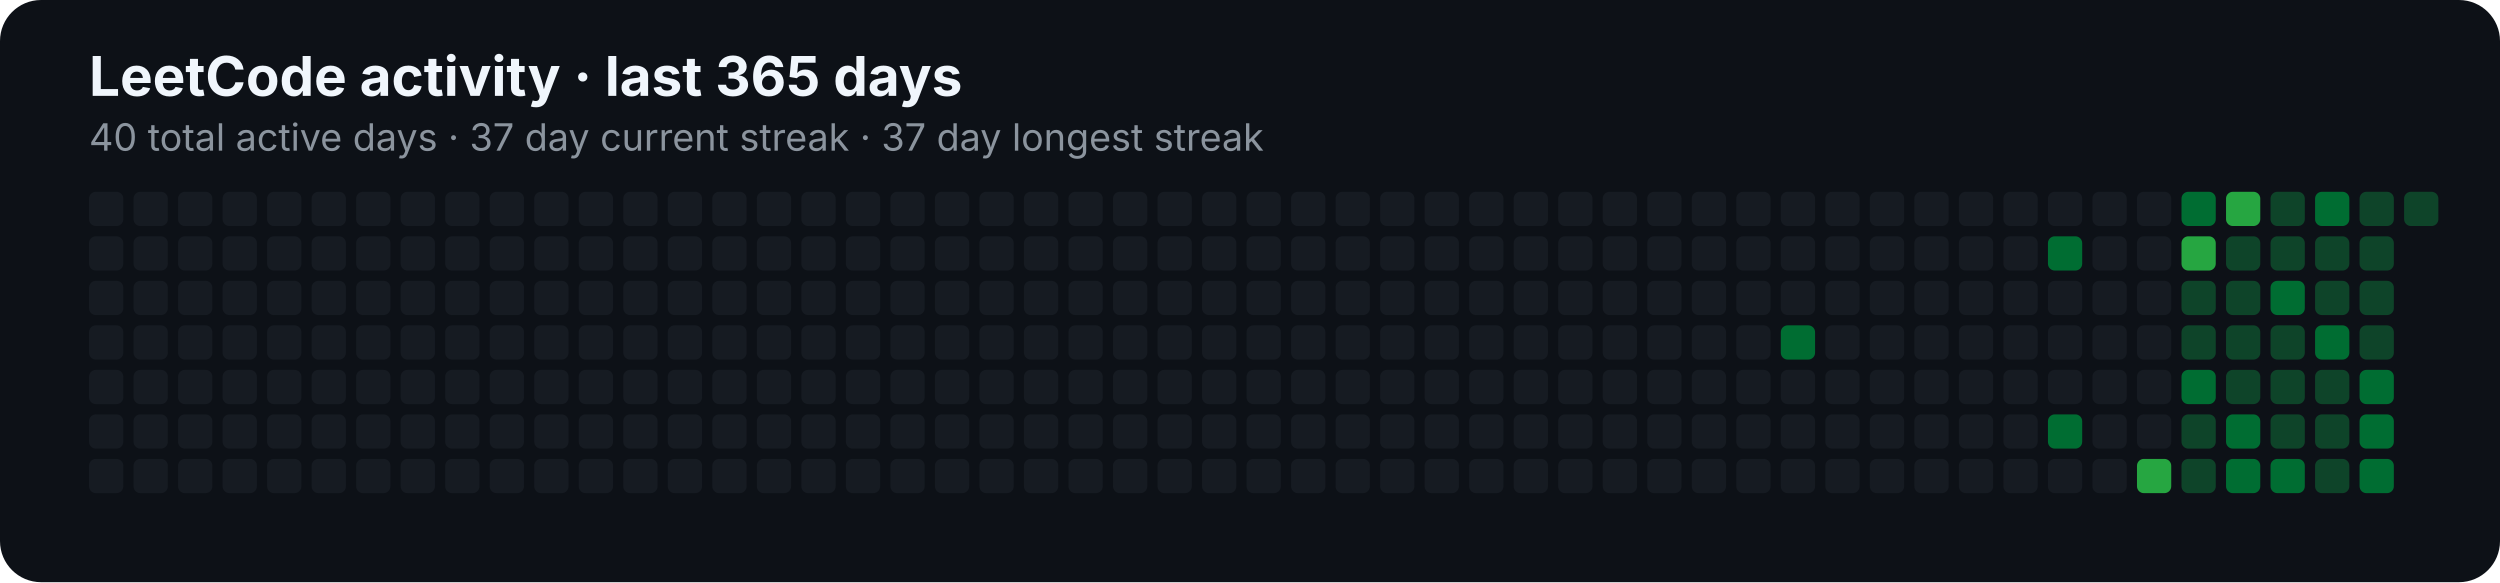
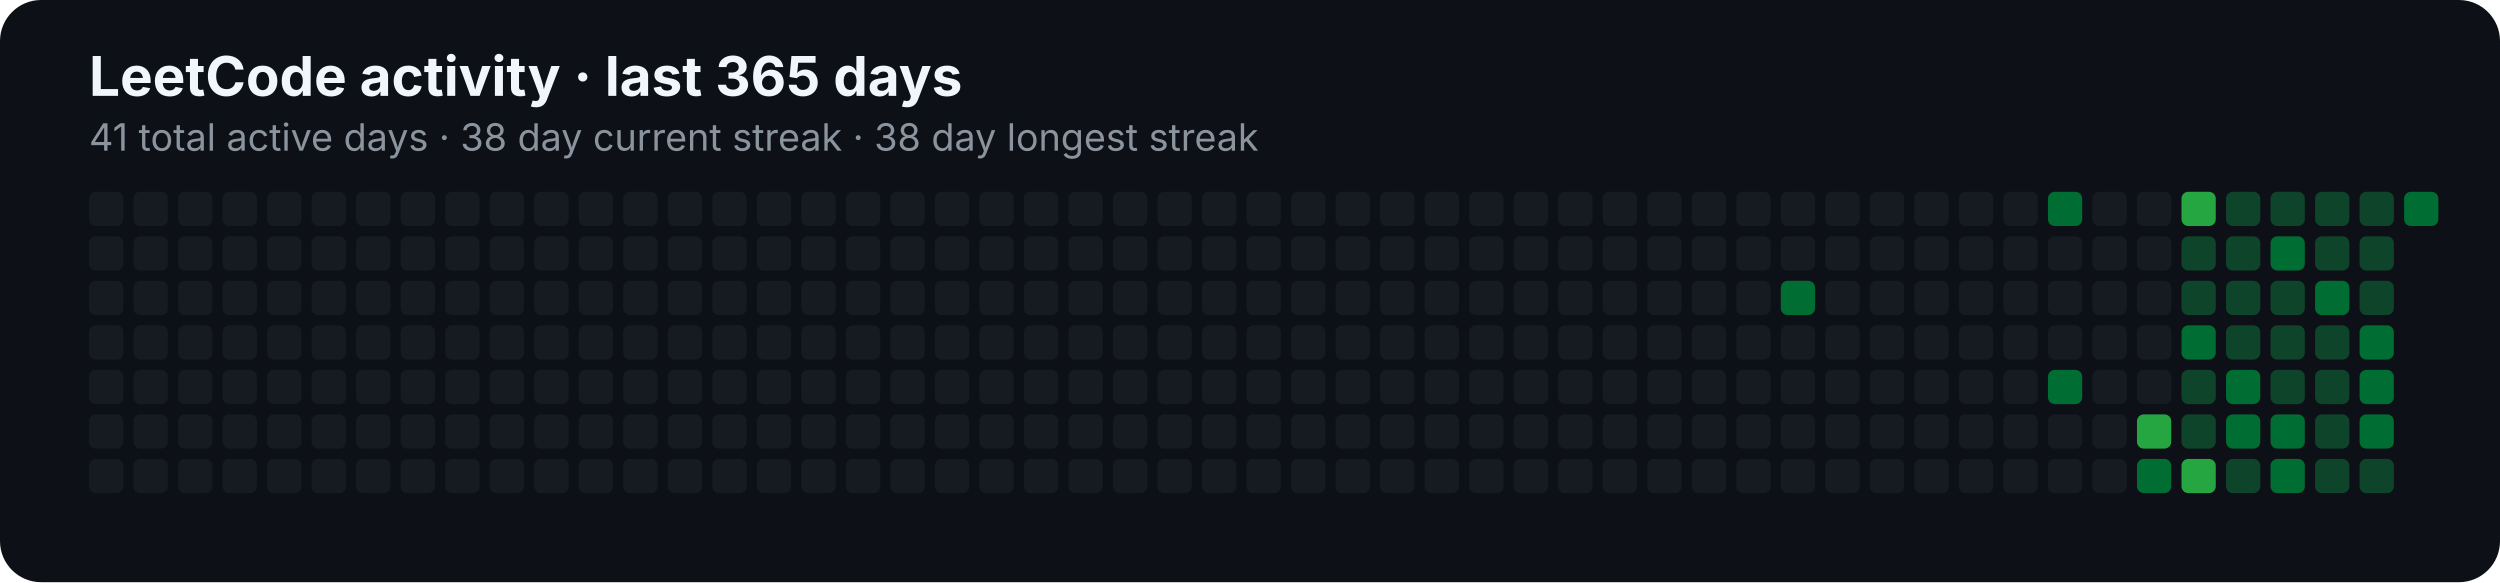
<svg xmlns="http://www.w3.org/2000/svg" width="730" height="170" role="img" aria-label="LeetCode activity over the last 365 days">
  <rect width="100%" height="100%" rx="12" fill="#0d1117" />
  <style>text{font-family:-apple-system,BlinkMacSystemFont,Segoe UI,sans-serif;fill:#8b949e}.h{font-size:16px;font-weight:650;fill:#f0f6fc}.s{font-size:11px}</style>
  <text x="26" y="28" class="h">LeetCode activity · last 365 days</text>
-   <text x="26" y="44" class="s">40 total active days · 37 day current streak · 37 day longest streak</text>
+   <text x="26" y="44" class="s">41 total active days · 38 day current streak · 38 day longest streak</text>
  <rect x="26" y="56" width="10" height="10" rx="2" fill="#161b22" />
  <rect x="26" y="69" width="10" height="10" rx="2" fill="#161b22" />
  <rect x="26" y="82" width="10" height="10" rx="2" fill="#161b22" />
  <rect x="26" y="95" width="10" height="10" rx="2" fill="#161b22" />
  <rect x="26" y="108" width="10" height="10" rx="2" fill="#161b22" />
  <rect x="26" y="121" width="10" height="10" rx="2" fill="#161b22" />
  <rect x="26" y="134" width="10" height="10" rx="2" fill="#161b22" />
  <rect x="39" y="56" width="10" height="10" rx="2" fill="#161b22" />
  <rect x="39" y="69" width="10" height="10" rx="2" fill="#161b22" />
  <rect x="39" y="82" width="10" height="10" rx="2" fill="#161b22" />
  <rect x="39" y="95" width="10" height="10" rx="2" fill="#161b22" />
  <rect x="39" y="108" width="10" height="10" rx="2" fill="#161b22" />
  <rect x="39" y="121" width="10" height="10" rx="2" fill="#161b22" />
  <rect x="39" y="134" width="10" height="10" rx="2" fill="#161b22" />
  <rect x="52" y="56" width="10" height="10" rx="2" fill="#161b22" />
  <rect x="52" y="69" width="10" height="10" rx="2" fill="#161b22" />
  <rect x="52" y="82" width="10" height="10" rx="2" fill="#161b22" />
  <rect x="52" y="95" width="10" height="10" rx="2" fill="#161b22" />
  <rect x="52" y="108" width="10" height="10" rx="2" fill="#161b22" />
  <rect x="52" y="121" width="10" height="10" rx="2" fill="#161b22" />
  <rect x="52" y="134" width="10" height="10" rx="2" fill="#161b22" />
  <rect x="65" y="56" width="10" height="10" rx="2" fill="#161b22" />
  <rect x="65" y="69" width="10" height="10" rx="2" fill="#161b22" />
  <rect x="65" y="82" width="10" height="10" rx="2" fill="#161b22" />
  <rect x="65" y="95" width="10" height="10" rx="2" fill="#161b22" />
  <rect x="65" y="108" width="10" height="10" rx="2" fill="#161b22" />
  <rect x="65" y="121" width="10" height="10" rx="2" fill="#161b22" />
  <rect x="65" y="134" width="10" height="10" rx="2" fill="#161b22" />
  <rect x="78" y="56" width="10" height="10" rx="2" fill="#161b22" />
  <rect x="78" y="69" width="10" height="10" rx="2" fill="#161b22" />
  <rect x="78" y="82" width="10" height="10" rx="2" fill="#161b22" />
  <rect x="78" y="95" width="10" height="10" rx="2" fill="#161b22" />
  <rect x="78" y="108" width="10" height="10" rx="2" fill="#161b22" />
  <rect x="78" y="121" width="10" height="10" rx="2" fill="#161b22" />
  <rect x="78" y="134" width="10" height="10" rx="2" fill="#161b22" />
  <rect x="91" y="56" width="10" height="10" rx="2" fill="#161b22" />
  <rect x="91" y="69" width="10" height="10" rx="2" fill="#161b22" />
  <rect x="91" y="82" width="10" height="10" rx="2" fill="#161b22" />
  <rect x="91" y="95" width="10" height="10" rx="2" fill="#161b22" />
  <rect x="91" y="108" width="10" height="10" rx="2" fill="#161b22" />
  <rect x="91" y="121" width="10" height="10" rx="2" fill="#161b22" />
  <rect x="91" y="134" width="10" height="10" rx="2" fill="#161b22" />
  <rect x="104" y="56" width="10" height="10" rx="2" fill="#161b22" />
  <rect x="104" y="69" width="10" height="10" rx="2" fill="#161b22" />
  <rect x="104" y="82" width="10" height="10" rx="2" fill="#161b22" />
  <rect x="104" y="95" width="10" height="10" rx="2" fill="#161b22" />
  <rect x="104" y="108" width="10" height="10" rx="2" fill="#161b22" />
  <rect x="104" y="121" width="10" height="10" rx="2" fill="#161b22" />
  <rect x="104" y="134" width="10" height="10" rx="2" fill="#161b22" />
  <rect x="117" y="56" width="10" height="10" rx="2" fill="#161b22" />
  <rect x="117" y="69" width="10" height="10" rx="2" fill="#161b22" />
  <rect x="117" y="82" width="10" height="10" rx="2" fill="#161b22" />
  <rect x="117" y="95" width="10" height="10" rx="2" fill="#161b22" />
  <rect x="117" y="108" width="10" height="10" rx="2" fill="#161b22" />
  <rect x="117" y="121" width="10" height="10" rx="2" fill="#161b22" />
  <rect x="117" y="134" width="10" height="10" rx="2" fill="#161b22" />
  <rect x="130" y="56" width="10" height="10" rx="2" fill="#161b22" />
  <rect x="130" y="69" width="10" height="10" rx="2" fill="#161b22" />
  <rect x="130" y="82" width="10" height="10" rx="2" fill="#161b22" />
  <rect x="130" y="95" width="10" height="10" rx="2" fill="#161b22" />
  <rect x="130" y="108" width="10" height="10" rx="2" fill="#161b22" />
  <rect x="130" y="121" width="10" height="10" rx="2" fill="#161b22" />
  <rect x="130" y="134" width="10" height="10" rx="2" fill="#161b22" />
  <rect x="143" y="56" width="10" height="10" rx="2" fill="#161b22" />
  <rect x="143" y="69" width="10" height="10" rx="2" fill="#161b22" />
  <rect x="143" y="82" width="10" height="10" rx="2" fill="#161b22" />
  <rect x="143" y="95" width="10" height="10" rx="2" fill="#161b22" />
  <rect x="143" y="108" width="10" height="10" rx="2" fill="#161b22" />
  <rect x="143" y="121" width="10" height="10" rx="2" fill="#161b22" />
  <rect x="143" y="134" width="10" height="10" rx="2" fill="#161b22" />
  <rect x="156" y="56" width="10" height="10" rx="2" fill="#161b22" />
  <rect x="156" y="69" width="10" height="10" rx="2" fill="#161b22" />
  <rect x="156" y="82" width="10" height="10" rx="2" fill="#161b22" />
  <rect x="156" y="95" width="10" height="10" rx="2" fill="#161b22" />
  <rect x="156" y="108" width="10" height="10" rx="2" fill="#161b22" />
  <rect x="156" y="121" width="10" height="10" rx="2" fill="#161b22" />
  <rect x="156" y="134" width="10" height="10" rx="2" fill="#161b22" />
  <rect x="169" y="56" width="10" height="10" rx="2" fill="#161b22" />
  <rect x="169" y="69" width="10" height="10" rx="2" fill="#161b22" />
  <rect x="169" y="82" width="10" height="10" rx="2" fill="#161b22" />
  <rect x="169" y="95" width="10" height="10" rx="2" fill="#161b22" />
  <rect x="169" y="108" width="10" height="10" rx="2" fill="#161b22" />
  <rect x="169" y="121" width="10" height="10" rx="2" fill="#161b22" />
  <rect x="169" y="134" width="10" height="10" rx="2" fill="#161b22" />
  <rect x="182" y="56" width="10" height="10" rx="2" fill="#161b22" />
  <rect x="182" y="69" width="10" height="10" rx="2" fill="#161b22" />
  <rect x="182" y="82" width="10" height="10" rx="2" fill="#161b22" />
  <rect x="182" y="95" width="10" height="10" rx="2" fill="#161b22" />
  <rect x="182" y="108" width="10" height="10" rx="2" fill="#161b22" />
  <rect x="182" y="121" width="10" height="10" rx="2" fill="#161b22" />
  <rect x="182" y="134" width="10" height="10" rx="2" fill="#161b22" />
  <rect x="195" y="56" width="10" height="10" rx="2" fill="#161b22" />
  <rect x="195" y="69" width="10" height="10" rx="2" fill="#161b22" />
  <rect x="195" y="82" width="10" height="10" rx="2" fill="#161b22" />
  <rect x="195" y="95" width="10" height="10" rx="2" fill="#161b22" />
  <rect x="195" y="108" width="10" height="10" rx="2" fill="#161b22" />
  <rect x="195" y="121" width="10" height="10" rx="2" fill="#161b22" />
  <rect x="195" y="134" width="10" height="10" rx="2" fill="#161b22" />
  <rect x="208" y="56" width="10" height="10" rx="2" fill="#161b22" />
  <rect x="208" y="69" width="10" height="10" rx="2" fill="#161b22" />
  <rect x="208" y="82" width="10" height="10" rx="2" fill="#161b22" />
  <rect x="208" y="95" width="10" height="10" rx="2" fill="#161b22" />
  <rect x="208" y="108" width="10" height="10" rx="2" fill="#161b22" />
  <rect x="208" y="121" width="10" height="10" rx="2" fill="#161b22" />
  <rect x="208" y="134" width="10" height="10" rx="2" fill="#161b22" />
  <rect x="221" y="56" width="10" height="10" rx="2" fill="#161b22" />
  <rect x="221" y="69" width="10" height="10" rx="2" fill="#161b22" />
  <rect x="221" y="82" width="10" height="10" rx="2" fill="#161b22" />
  <rect x="221" y="95" width="10" height="10" rx="2" fill="#161b22" />
  <rect x="221" y="108" width="10" height="10" rx="2" fill="#161b22" />
  <rect x="221" y="121" width="10" height="10" rx="2" fill="#161b22" />
  <rect x="221" y="134" width="10" height="10" rx="2" fill="#161b22" />
  <rect x="234" y="56" width="10" height="10" rx="2" fill="#161b22" />
  <rect x="234" y="69" width="10" height="10" rx="2" fill="#161b22" />
  <rect x="234" y="82" width="10" height="10" rx="2" fill="#161b22" />
  <rect x="234" y="95" width="10" height="10" rx="2" fill="#161b22" />
  <rect x="234" y="108" width="10" height="10" rx="2" fill="#161b22" />
  <rect x="234" y="121" width="10" height="10" rx="2" fill="#161b22" />
  <rect x="234" y="134" width="10" height="10" rx="2" fill="#161b22" />
  <rect x="247" y="56" width="10" height="10" rx="2" fill="#161b22" />
  <rect x="247" y="69" width="10" height="10" rx="2" fill="#161b22" />
  <rect x="247" y="82" width="10" height="10" rx="2" fill="#161b22" />
  <rect x="247" y="95" width="10" height="10" rx="2" fill="#161b22" />
  <rect x="247" y="108" width="10" height="10" rx="2" fill="#161b22" />
  <rect x="247" y="121" width="10" height="10" rx="2" fill="#161b22" />
  <rect x="247" y="134" width="10" height="10" rx="2" fill="#161b22" />
  <rect x="260" y="56" width="10" height="10" rx="2" fill="#161b22" />
  <rect x="260" y="69" width="10" height="10" rx="2" fill="#161b22" />
  <rect x="260" y="82" width="10" height="10" rx="2" fill="#161b22" />
  <rect x="260" y="95" width="10" height="10" rx="2" fill="#161b22" />
  <rect x="260" y="108" width="10" height="10" rx="2" fill="#161b22" />
  <rect x="260" y="121" width="10" height="10" rx="2" fill="#161b22" />
  <rect x="260" y="134" width="10" height="10" rx="2" fill="#161b22" />
  <rect x="273" y="56" width="10" height="10" rx="2" fill="#161b22" />
  <rect x="273" y="69" width="10" height="10" rx="2" fill="#161b22" />
  <rect x="273" y="82" width="10" height="10" rx="2" fill="#161b22" />
  <rect x="273" y="95" width="10" height="10" rx="2" fill="#161b22" />
  <rect x="273" y="108" width="10" height="10" rx="2" fill="#161b22" />
  <rect x="273" y="121" width="10" height="10" rx="2" fill="#161b22" />
  <rect x="273" y="134" width="10" height="10" rx="2" fill="#161b22" />
  <rect x="286" y="56" width="10" height="10" rx="2" fill="#161b22" />
  <rect x="286" y="69" width="10" height="10" rx="2" fill="#161b22" />
  <rect x="286" y="82" width="10" height="10" rx="2" fill="#161b22" />
  <rect x="286" y="95" width="10" height="10" rx="2" fill="#161b22" />
  <rect x="286" y="108" width="10" height="10" rx="2" fill="#161b22" />
  <rect x="286" y="121" width="10" height="10" rx="2" fill="#161b22" />
  <rect x="286" y="134" width="10" height="10" rx="2" fill="#161b22" />
  <rect x="299" y="56" width="10" height="10" rx="2" fill="#161b22" />
  <rect x="299" y="69" width="10" height="10" rx="2" fill="#161b22" />
  <rect x="299" y="82" width="10" height="10" rx="2" fill="#161b22" />
  <rect x="299" y="95" width="10" height="10" rx="2" fill="#161b22" />
  <rect x="299" y="108" width="10" height="10" rx="2" fill="#161b22" />
  <rect x="299" y="121" width="10" height="10" rx="2" fill="#161b22" />
  <rect x="299" y="134" width="10" height="10" rx="2" fill="#161b22" />
  <rect x="312" y="56" width="10" height="10" rx="2" fill="#161b22" />
  <rect x="312" y="69" width="10" height="10" rx="2" fill="#161b22" />
  <rect x="312" y="82" width="10" height="10" rx="2" fill="#161b22" />
  <rect x="312" y="95" width="10" height="10" rx="2" fill="#161b22" />
  <rect x="312" y="108" width="10" height="10" rx="2" fill="#161b22" />
  <rect x="312" y="121" width="10" height="10" rx="2" fill="#161b22" />
  <rect x="312" y="134" width="10" height="10" rx="2" fill="#161b22" />
  <rect x="325" y="56" width="10" height="10" rx="2" fill="#161b22" />
  <rect x="325" y="69" width="10" height="10" rx="2" fill="#161b22" />
  <rect x="325" y="82" width="10" height="10" rx="2" fill="#161b22" />
  <rect x="325" y="95" width="10" height="10" rx="2" fill="#161b22" />
  <rect x="325" y="108" width="10" height="10" rx="2" fill="#161b22" />
  <rect x="325" y="121" width="10" height="10" rx="2" fill="#161b22" />
  <rect x="325" y="134" width="10" height="10" rx="2" fill="#161b22" />
  <rect x="338" y="56" width="10" height="10" rx="2" fill="#161b22" />
  <rect x="338" y="69" width="10" height="10" rx="2" fill="#161b22" />
  <rect x="338" y="82" width="10" height="10" rx="2" fill="#161b22" />
  <rect x="338" y="95" width="10" height="10" rx="2" fill="#161b22" />
  <rect x="338" y="108" width="10" height="10" rx="2" fill="#161b22" />
  <rect x="338" y="121" width="10" height="10" rx="2" fill="#161b22" />
  <rect x="338" y="134" width="10" height="10" rx="2" fill="#161b22" />
  <rect x="351" y="56" width="10" height="10" rx="2" fill="#161b22" />
  <rect x="351" y="69" width="10" height="10" rx="2" fill="#161b22" />
  <rect x="351" y="82" width="10" height="10" rx="2" fill="#161b22" />
  <rect x="351" y="95" width="10" height="10" rx="2" fill="#161b22" />
  <rect x="351" y="108" width="10" height="10" rx="2" fill="#161b22" />
  <rect x="351" y="121" width="10" height="10" rx="2" fill="#161b22" />
  <rect x="351" y="134" width="10" height="10" rx="2" fill="#161b22" />
  <rect x="364" y="56" width="10" height="10" rx="2" fill="#161b22" />
  <rect x="364" y="69" width="10" height="10" rx="2" fill="#161b22" />
  <rect x="364" y="82" width="10" height="10" rx="2" fill="#161b22" />
  <rect x="364" y="95" width="10" height="10" rx="2" fill="#161b22" />
  <rect x="364" y="108" width="10" height="10" rx="2" fill="#161b22" />
  <rect x="364" y="121" width="10" height="10" rx="2" fill="#161b22" />
  <rect x="364" y="134" width="10" height="10" rx="2" fill="#161b22" />
  <rect x="377" y="56" width="10" height="10" rx="2" fill="#161b22" />
  <rect x="377" y="69" width="10" height="10" rx="2" fill="#161b22" />
  <rect x="377" y="82" width="10" height="10" rx="2" fill="#161b22" />
  <rect x="377" y="95" width="10" height="10" rx="2" fill="#161b22" />
  <rect x="377" y="108" width="10" height="10" rx="2" fill="#161b22" />
  <rect x="377" y="121" width="10" height="10" rx="2" fill="#161b22" />
  <rect x="377" y="134" width="10" height="10" rx="2" fill="#161b22" />
  <rect x="390" y="56" width="10" height="10" rx="2" fill="#161b22" />
  <rect x="390" y="69" width="10" height="10" rx="2" fill="#161b22" />
  <rect x="390" y="82" width="10" height="10" rx="2" fill="#161b22" />
  <rect x="390" y="95" width="10" height="10" rx="2" fill="#161b22" />
  <rect x="390" y="108" width="10" height="10" rx="2" fill="#161b22" />
  <rect x="390" y="121" width="10" height="10" rx="2" fill="#161b22" />
  <rect x="390" y="134" width="10" height="10" rx="2" fill="#161b22" />
  <rect x="403" y="56" width="10" height="10" rx="2" fill="#161b22" />
  <rect x="403" y="69" width="10" height="10" rx="2" fill="#161b22" />
  <rect x="403" y="82" width="10" height="10" rx="2" fill="#161b22" />
  <rect x="403" y="95" width="10" height="10" rx="2" fill="#161b22" />
  <rect x="403" y="108" width="10" height="10" rx="2" fill="#161b22" />
  <rect x="403" y="121" width="10" height="10" rx="2" fill="#161b22" />
  <rect x="403" y="134" width="10" height="10" rx="2" fill="#161b22" />
  <rect x="416" y="56" width="10" height="10" rx="2" fill="#161b22" />
  <rect x="416" y="69" width="10" height="10" rx="2" fill="#161b22" />
  <rect x="416" y="82" width="10" height="10" rx="2" fill="#161b22" />
  <rect x="416" y="95" width="10" height="10" rx="2" fill="#161b22" />
  <rect x="416" y="108" width="10" height="10" rx="2" fill="#161b22" />
  <rect x="416" y="121" width="10" height="10" rx="2" fill="#161b22" />
  <rect x="416" y="134" width="10" height="10" rx="2" fill="#161b22" />
  <rect x="429" y="56" width="10" height="10" rx="2" fill="#161b22" />
  <rect x="429" y="69" width="10" height="10" rx="2" fill="#161b22" />
  <rect x="429" y="82" width="10" height="10" rx="2" fill="#161b22" />
  <rect x="429" y="95" width="10" height="10" rx="2" fill="#161b22" />
  <rect x="429" y="108" width="10" height="10" rx="2" fill="#161b22" />
  <rect x="429" y="121" width="10" height="10" rx="2" fill="#161b22" />
  <rect x="429" y="134" width="10" height="10" rx="2" fill="#161b22" />
  <rect x="442" y="56" width="10" height="10" rx="2" fill="#161b22" />
  <rect x="442" y="69" width="10" height="10" rx="2" fill="#161b22" />
  <rect x="442" y="82" width="10" height="10" rx="2" fill="#161b22" />
  <rect x="442" y="95" width="10" height="10" rx="2" fill="#161b22" />
  <rect x="442" y="108" width="10" height="10" rx="2" fill="#161b22" />
  <rect x="442" y="121" width="10" height="10" rx="2" fill="#161b22" />
  <rect x="442" y="134" width="10" height="10" rx="2" fill="#161b22" />
  <rect x="455" y="56" width="10" height="10" rx="2" fill="#161b22" />
  <rect x="455" y="69" width="10" height="10" rx="2" fill="#161b22" />
  <rect x="455" y="82" width="10" height="10" rx="2" fill="#161b22" />
  <rect x="455" y="95" width="10" height="10" rx="2" fill="#161b22" />
  <rect x="455" y="108" width="10" height="10" rx="2" fill="#161b22" />
  <rect x="455" y="121" width="10" height="10" rx="2" fill="#161b22" />
  <rect x="455" y="134" width="10" height="10" rx="2" fill="#161b22" />
  <rect x="468" y="56" width="10" height="10" rx="2" fill="#161b22" />
  <rect x="468" y="69" width="10" height="10" rx="2" fill="#161b22" />
  <rect x="468" y="82" width="10" height="10" rx="2" fill="#161b22" />
  <rect x="468" y="95" width="10" height="10" rx="2" fill="#161b22" />
  <rect x="468" y="108" width="10" height="10" rx="2" fill="#161b22" />
  <rect x="468" y="121" width="10" height="10" rx="2" fill="#161b22" />
  <rect x="468" y="134" width="10" height="10" rx="2" fill="#161b22" />
  <rect x="481" y="56" width="10" height="10" rx="2" fill="#161b22" />
  <rect x="481" y="69" width="10" height="10" rx="2" fill="#161b22" />
  <rect x="481" y="82" width="10" height="10" rx="2" fill="#161b22" />
  <rect x="481" y="95" width="10" height="10" rx="2" fill="#161b22" />
  <rect x="481" y="108" width="10" height="10" rx="2" fill="#161b22" />
  <rect x="481" y="121" width="10" height="10" rx="2" fill="#161b22" />
  <rect x="481" y="134" width="10" height="10" rx="2" fill="#161b22" />
  <rect x="494" y="56" width="10" height="10" rx="2" fill="#161b22" />
  <rect x="494" y="69" width="10" height="10" rx="2" fill="#161b22" />
  <rect x="494" y="82" width="10" height="10" rx="2" fill="#161b22" />
  <rect x="494" y="95" width="10" height="10" rx="2" fill="#161b22" />
  <rect x="494" y="108" width="10" height="10" rx="2" fill="#161b22" />
  <rect x="494" y="121" width="10" height="10" rx="2" fill="#161b22" />
  <rect x="494" y="134" width="10" height="10" rx="2" fill="#161b22" />
  <rect x="507" y="56" width="10" height="10" rx="2" fill="#161b22" />
  <rect x="507" y="69" width="10" height="10" rx="2" fill="#161b22" />
  <rect x="507" y="82" width="10" height="10" rx="2" fill="#161b22" />
  <rect x="507" y="95" width="10" height="10" rx="2" fill="#161b22" />
  <rect x="507" y="108" width="10" height="10" rx="2" fill="#161b22" />
  <rect x="507" y="121" width="10" height="10" rx="2" fill="#161b22" />
  <rect x="507" y="134" width="10" height="10" rx="2" fill="#161b22" />
  <rect x="520" y="56" width="10" height="10" rx="2" fill="#161b22" />
  <rect x="520" y="69" width="10" height="10" rx="2" fill="#161b22" />
-   <rect x="520" y="82" width="10" height="10" rx="2" fill="#161b22" />
-   <rect x="520" y="95" width="10" height="10" rx="2" fill="#006d32" />
+   <rect x="520" y="82" width="10" height="10" rx="2" fill="#006d32" />
+   <rect x="520" y="95" width="10" height="10" rx="2" fill="#161b22" />
  <rect x="520" y="108" width="10" height="10" rx="2" fill="#161b22" />
  <rect x="520" y="121" width="10" height="10" rx="2" fill="#161b22" />
  <rect x="520" y="134" width="10" height="10" rx="2" fill="#161b22" />
  <rect x="533" y="56" width="10" height="10" rx="2" fill="#161b22" />
  <rect x="533" y="69" width="10" height="10" rx="2" fill="#161b22" />
  <rect x="533" y="82" width="10" height="10" rx="2" fill="#161b22" />
  <rect x="533" y="95" width="10" height="10" rx="2" fill="#161b22" />
  <rect x="533" y="108" width="10" height="10" rx="2" fill="#161b22" />
  <rect x="533" y="121" width="10" height="10" rx="2" fill="#161b22" />
  <rect x="533" y="134" width="10" height="10" rx="2" fill="#161b22" />
  <rect x="546" y="56" width="10" height="10" rx="2" fill="#161b22" />
  <rect x="546" y="69" width="10" height="10" rx="2" fill="#161b22" />
  <rect x="546" y="82" width="10" height="10" rx="2" fill="#161b22" />
  <rect x="546" y="95" width="10" height="10" rx="2" fill="#161b22" />
  <rect x="546" y="108" width="10" height="10" rx="2" fill="#161b22" />
  <rect x="546" y="121" width="10" height="10" rx="2" fill="#161b22" />
  <rect x="546" y="134" width="10" height="10" rx="2" fill="#161b22" />
  <rect x="559" y="56" width="10" height="10" rx="2" fill="#161b22" />
  <rect x="559" y="69" width="10" height="10" rx="2" fill="#161b22" />
  <rect x="559" y="82" width="10" height="10" rx="2" fill="#161b22" />
  <rect x="559" y="95" width="10" height="10" rx="2" fill="#161b22" />
  <rect x="559" y="108" width="10" height="10" rx="2" fill="#161b22" />
  <rect x="559" y="121" width="10" height="10" rx="2" fill="#161b22" />
  <rect x="559" y="134" width="10" height="10" rx="2" fill="#161b22" />
  <rect x="572" y="56" width="10" height="10" rx="2" fill="#161b22" />
  <rect x="572" y="69" width="10" height="10" rx="2" fill="#161b22" />
  <rect x="572" y="82" width="10" height="10" rx="2" fill="#161b22" />
  <rect x="572" y="95" width="10" height="10" rx="2" fill="#161b22" />
  <rect x="572" y="108" width="10" height="10" rx="2" fill="#161b22" />
  <rect x="572" y="121" width="10" height="10" rx="2" fill="#161b22" />
  <rect x="572" y="134" width="10" height="10" rx="2" fill="#161b22" />
  <rect x="585" y="56" width="10" height="10" rx="2" fill="#161b22" />
  <rect x="585" y="69" width="10" height="10" rx="2" fill="#161b22" />
  <rect x="585" y="82" width="10" height="10" rx="2" fill="#161b22" />
  <rect x="585" y="95" width="10" height="10" rx="2" fill="#161b22" />
  <rect x="585" y="108" width="10" height="10" rx="2" fill="#161b22" />
  <rect x="585" y="121" width="10" height="10" rx="2" fill="#161b22" />
  <rect x="585" y="134" width="10" height="10" rx="2" fill="#161b22" />
-   <rect x="598" y="56" width="10" height="10" rx="2" fill="#161b22" />
-   <rect x="598" y="69" width="10" height="10" rx="2" fill="#006d32" />
+   <rect x="598" y="56" width="10" height="10" rx="2" fill="#006d32" />
+   <rect x="598" y="69" width="10" height="10" rx="2" fill="#161b22" />
  <rect x="598" y="82" width="10" height="10" rx="2" fill="#161b22" />
  <rect x="598" y="95" width="10" height="10" rx="2" fill="#161b22" />
-   <rect x="598" y="108" width="10" height="10" rx="2" fill="#161b22" />
-   <rect x="598" y="121" width="10" height="10" rx="2" fill="#006d32" />
+   <rect x="598" y="108" width="10" height="10" rx="2" fill="#006d32" />
+   <rect x="598" y="121" width="10" height="10" rx="2" fill="#161b22" />
  <rect x="598" y="134" width="10" height="10" rx="2" fill="#161b22" />
  <rect x="611" y="56" width="10" height="10" rx="2" fill="#161b22" />
  <rect x="611" y="69" width="10" height="10" rx="2" fill="#161b22" />
  <rect x="611" y="82" width="10" height="10" rx="2" fill="#161b22" />
  <rect x="611" y="95" width="10" height="10" rx="2" fill="#161b22" />
  <rect x="611" y="108" width="10" height="10" rx="2" fill="#161b22" />
  <rect x="611" y="121" width="10" height="10" rx="2" fill="#161b22" />
  <rect x="611" y="134" width="10" height="10" rx="2" fill="#161b22" />
  <rect x="624" y="56" width="10" height="10" rx="2" fill="#161b22" />
  <rect x="624" y="69" width="10" height="10" rx="2" fill="#161b22" />
  <rect x="624" y="82" width="10" height="10" rx="2" fill="#161b22" />
  <rect x="624" y="95" width="10" height="10" rx="2" fill="#161b22" />
  <rect x="624" y="108" width="10" height="10" rx="2" fill="#161b22" />
-   <rect x="624" y="121" width="10" height="10" rx="2" fill="#161b22" />
-   <rect x="624" y="134" width="10" height="10" rx="2" fill="#26a641" />
-   <rect x="637" y="56" width="10" height="10" rx="2" fill="#006d32" />
-   <rect x="637" y="69" width="10" height="10" rx="2" fill="#26a641" />
+   <rect x="624" y="121" width="10" height="10" rx="2" fill="#26a641" />
+   <rect x="624" y="134" width="10" height="10" rx="2" fill="#006d32" />
+   <rect x="637" y="56" width="10" height="10" rx="2" fill="#26a641" />
+   <rect x="637" y="69" width="10" height="10" rx="2" fill="#0e4429" />
  <rect x="637" y="82" width="10" height="10" rx="2" fill="#0e4429" />
-   <rect x="637" y="95" width="10" height="10" rx="2" fill="#0e4429" />
-   <rect x="637" y="108" width="10" height="10" rx="2" fill="#006d32" />
+   <rect x="637" y="95" width="10" height="10" rx="2" fill="#006d32" />
+   <rect x="637" y="108" width="10" height="10" rx="2" fill="#0e4429" />
  <rect x="637" y="121" width="10" height="10" rx="2" fill="#0e4429" />
-   <rect x="637" y="134" width="10" height="10" rx="2" fill="#0e4429" />
-   <rect x="650" y="56" width="10" height="10" rx="2" fill="#26a641" />
+   <rect x="637" y="134" width="10" height="10" rx="2" fill="#26a641" />
+   <rect x="650" y="56" width="10" height="10" rx="2" fill="#0e4429" />
  <rect x="650" y="69" width="10" height="10" rx="2" fill="#0e4429" />
  <rect x="650" y="82" width="10" height="10" rx="2" fill="#0e4429" />
  <rect x="650" y="95" width="10" height="10" rx="2" fill="#0e4429" />
-   <rect x="650" y="108" width="10" height="10" rx="2" fill="#0e4429" />
+   <rect x="650" y="108" width="10" height="10" rx="2" fill="#006d32" />
  <rect x="650" y="121" width="10" height="10" rx="2" fill="#006d32" />
-   <rect x="650" y="134" width="10" height="10" rx="2" fill="#006d32" />
+   <rect x="650" y="134" width="10" height="10" rx="2" fill="#0e4429" />
  <rect x="663" y="56" width="10" height="10" rx="2" fill="#0e4429" />
-   <rect x="663" y="69" width="10" height="10" rx="2" fill="#0e4429" />
-   <rect x="663" y="82" width="10" height="10" rx="2" fill="#006d32" />
+   <rect x="663" y="69" width="10" height="10" rx="2" fill="#006d32" />
+   <rect x="663" y="82" width="10" height="10" rx="2" fill="#0e4429" />
  <rect x="663" y="95" width="10" height="10" rx="2" fill="#0e4429" />
  <rect x="663" y="108" width="10" height="10" rx="2" fill="#0e4429" />
-   <rect x="663" y="121" width="10" height="10" rx="2" fill="#0e4429" />
+   <rect x="663" y="121" width="10" height="10" rx="2" fill="#006d32" />
  <rect x="663" y="134" width="10" height="10" rx="2" fill="#006d32" />
-   <rect x="676" y="56" width="10" height="10" rx="2" fill="#006d32" />
+   <rect x="676" y="56" width="10" height="10" rx="2" fill="#0e4429" />
  <rect x="676" y="69" width="10" height="10" rx="2" fill="#0e4429" />
-   <rect x="676" y="82" width="10" height="10" rx="2" fill="#0e4429" />
-   <rect x="676" y="95" width="10" height="10" rx="2" fill="#006d32" />
+   <rect x="676" y="82" width="10" height="10" rx="2" fill="#006d32" />
+   <rect x="676" y="95" width="10" height="10" rx="2" fill="#0e4429" />
  <rect x="676" y="108" width="10" height="10" rx="2" fill="#0e4429" />
  <rect x="676" y="121" width="10" height="10" rx="2" fill="#0e4429" />
  <rect x="676" y="134" width="10" height="10" rx="2" fill="#0e4429" />
  <rect x="689" y="56" width="10" height="10" rx="2" fill="#0e4429" />
  <rect x="689" y="69" width="10" height="10" rx="2" fill="#0e4429" />
  <rect x="689" y="82" width="10" height="10" rx="2" fill="#0e4429" />
-   <rect x="689" y="95" width="10" height="10" rx="2" fill="#0e4429" />
+   <rect x="689" y="95" width="10" height="10" rx="2" fill="#006d32" />
  <rect x="689" y="108" width="10" height="10" rx="2" fill="#006d32" />
  <rect x="689" y="121" width="10" height="10" rx="2" fill="#006d32" />
-   <rect x="689" y="134" width="10" height="10" rx="2" fill="#006d32" />
-   <rect x="702" y="56" width="10" height="10" rx="2" fill="#0e4429" />
+   <rect x="689" y="134" width="10" height="10" rx="2" fill="#0e4429" />
+   <rect x="702" y="56" width="10" height="10" rx="2" fill="#006d32" />
</svg>
